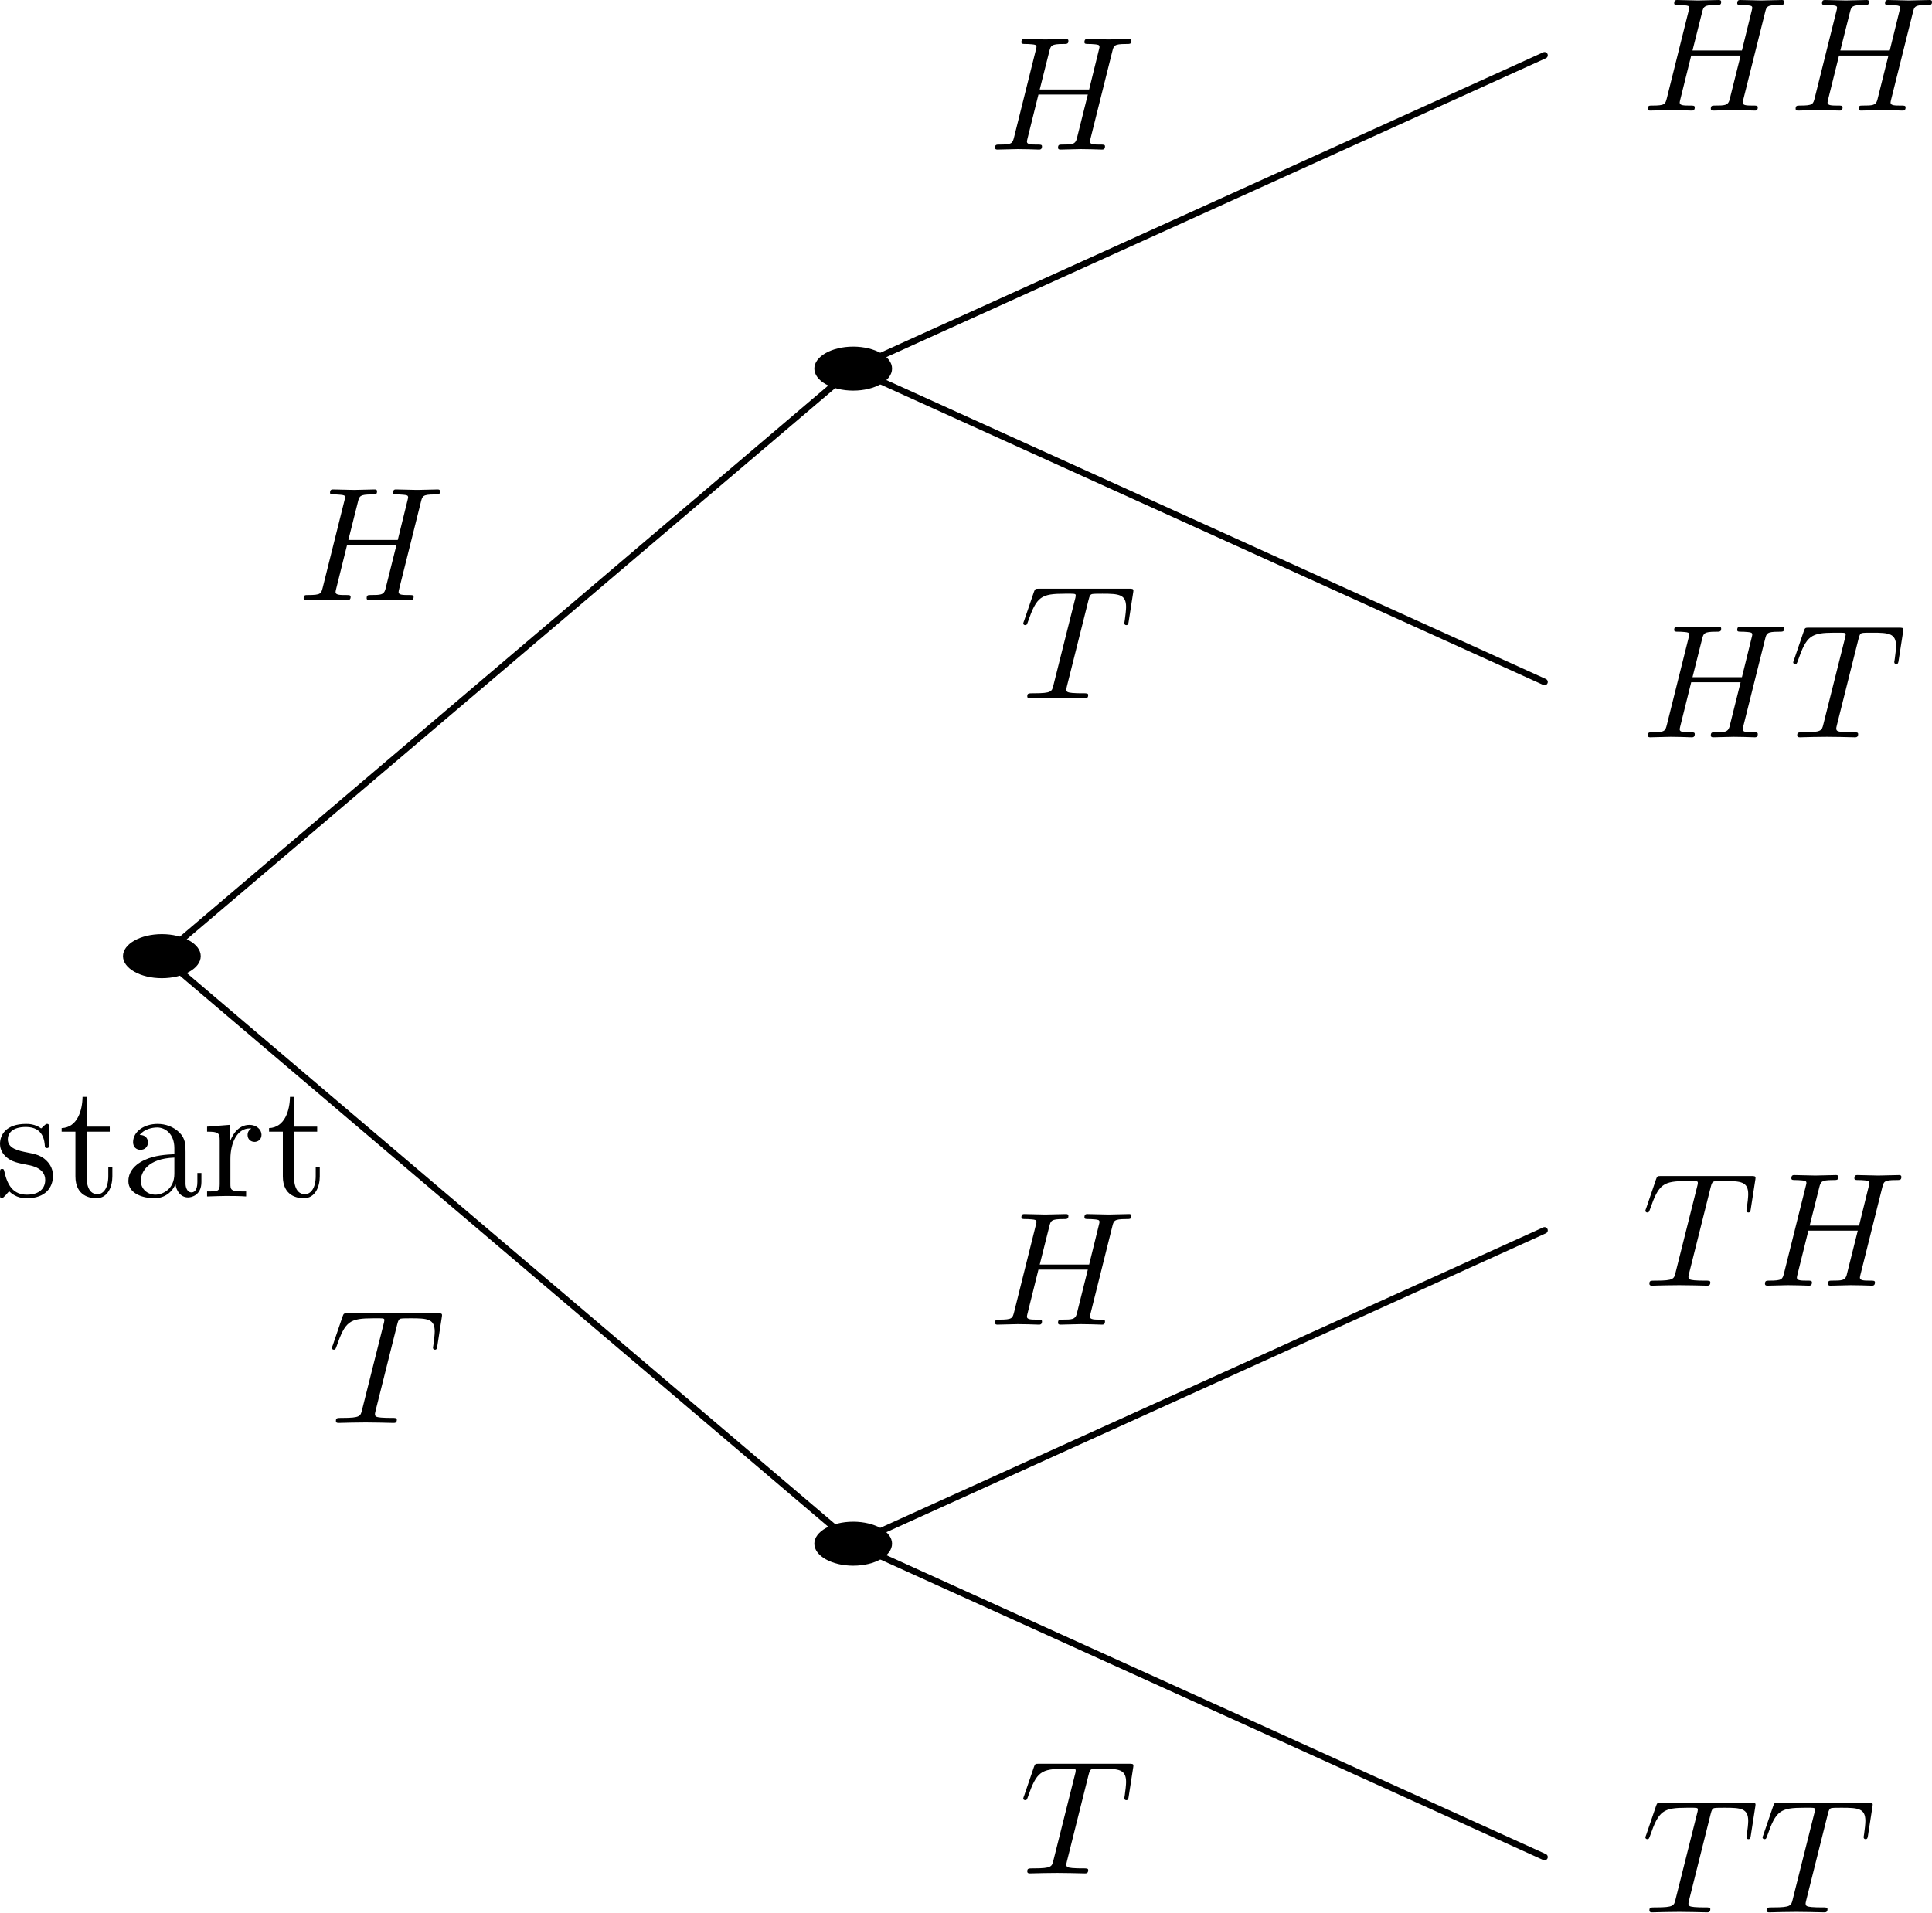
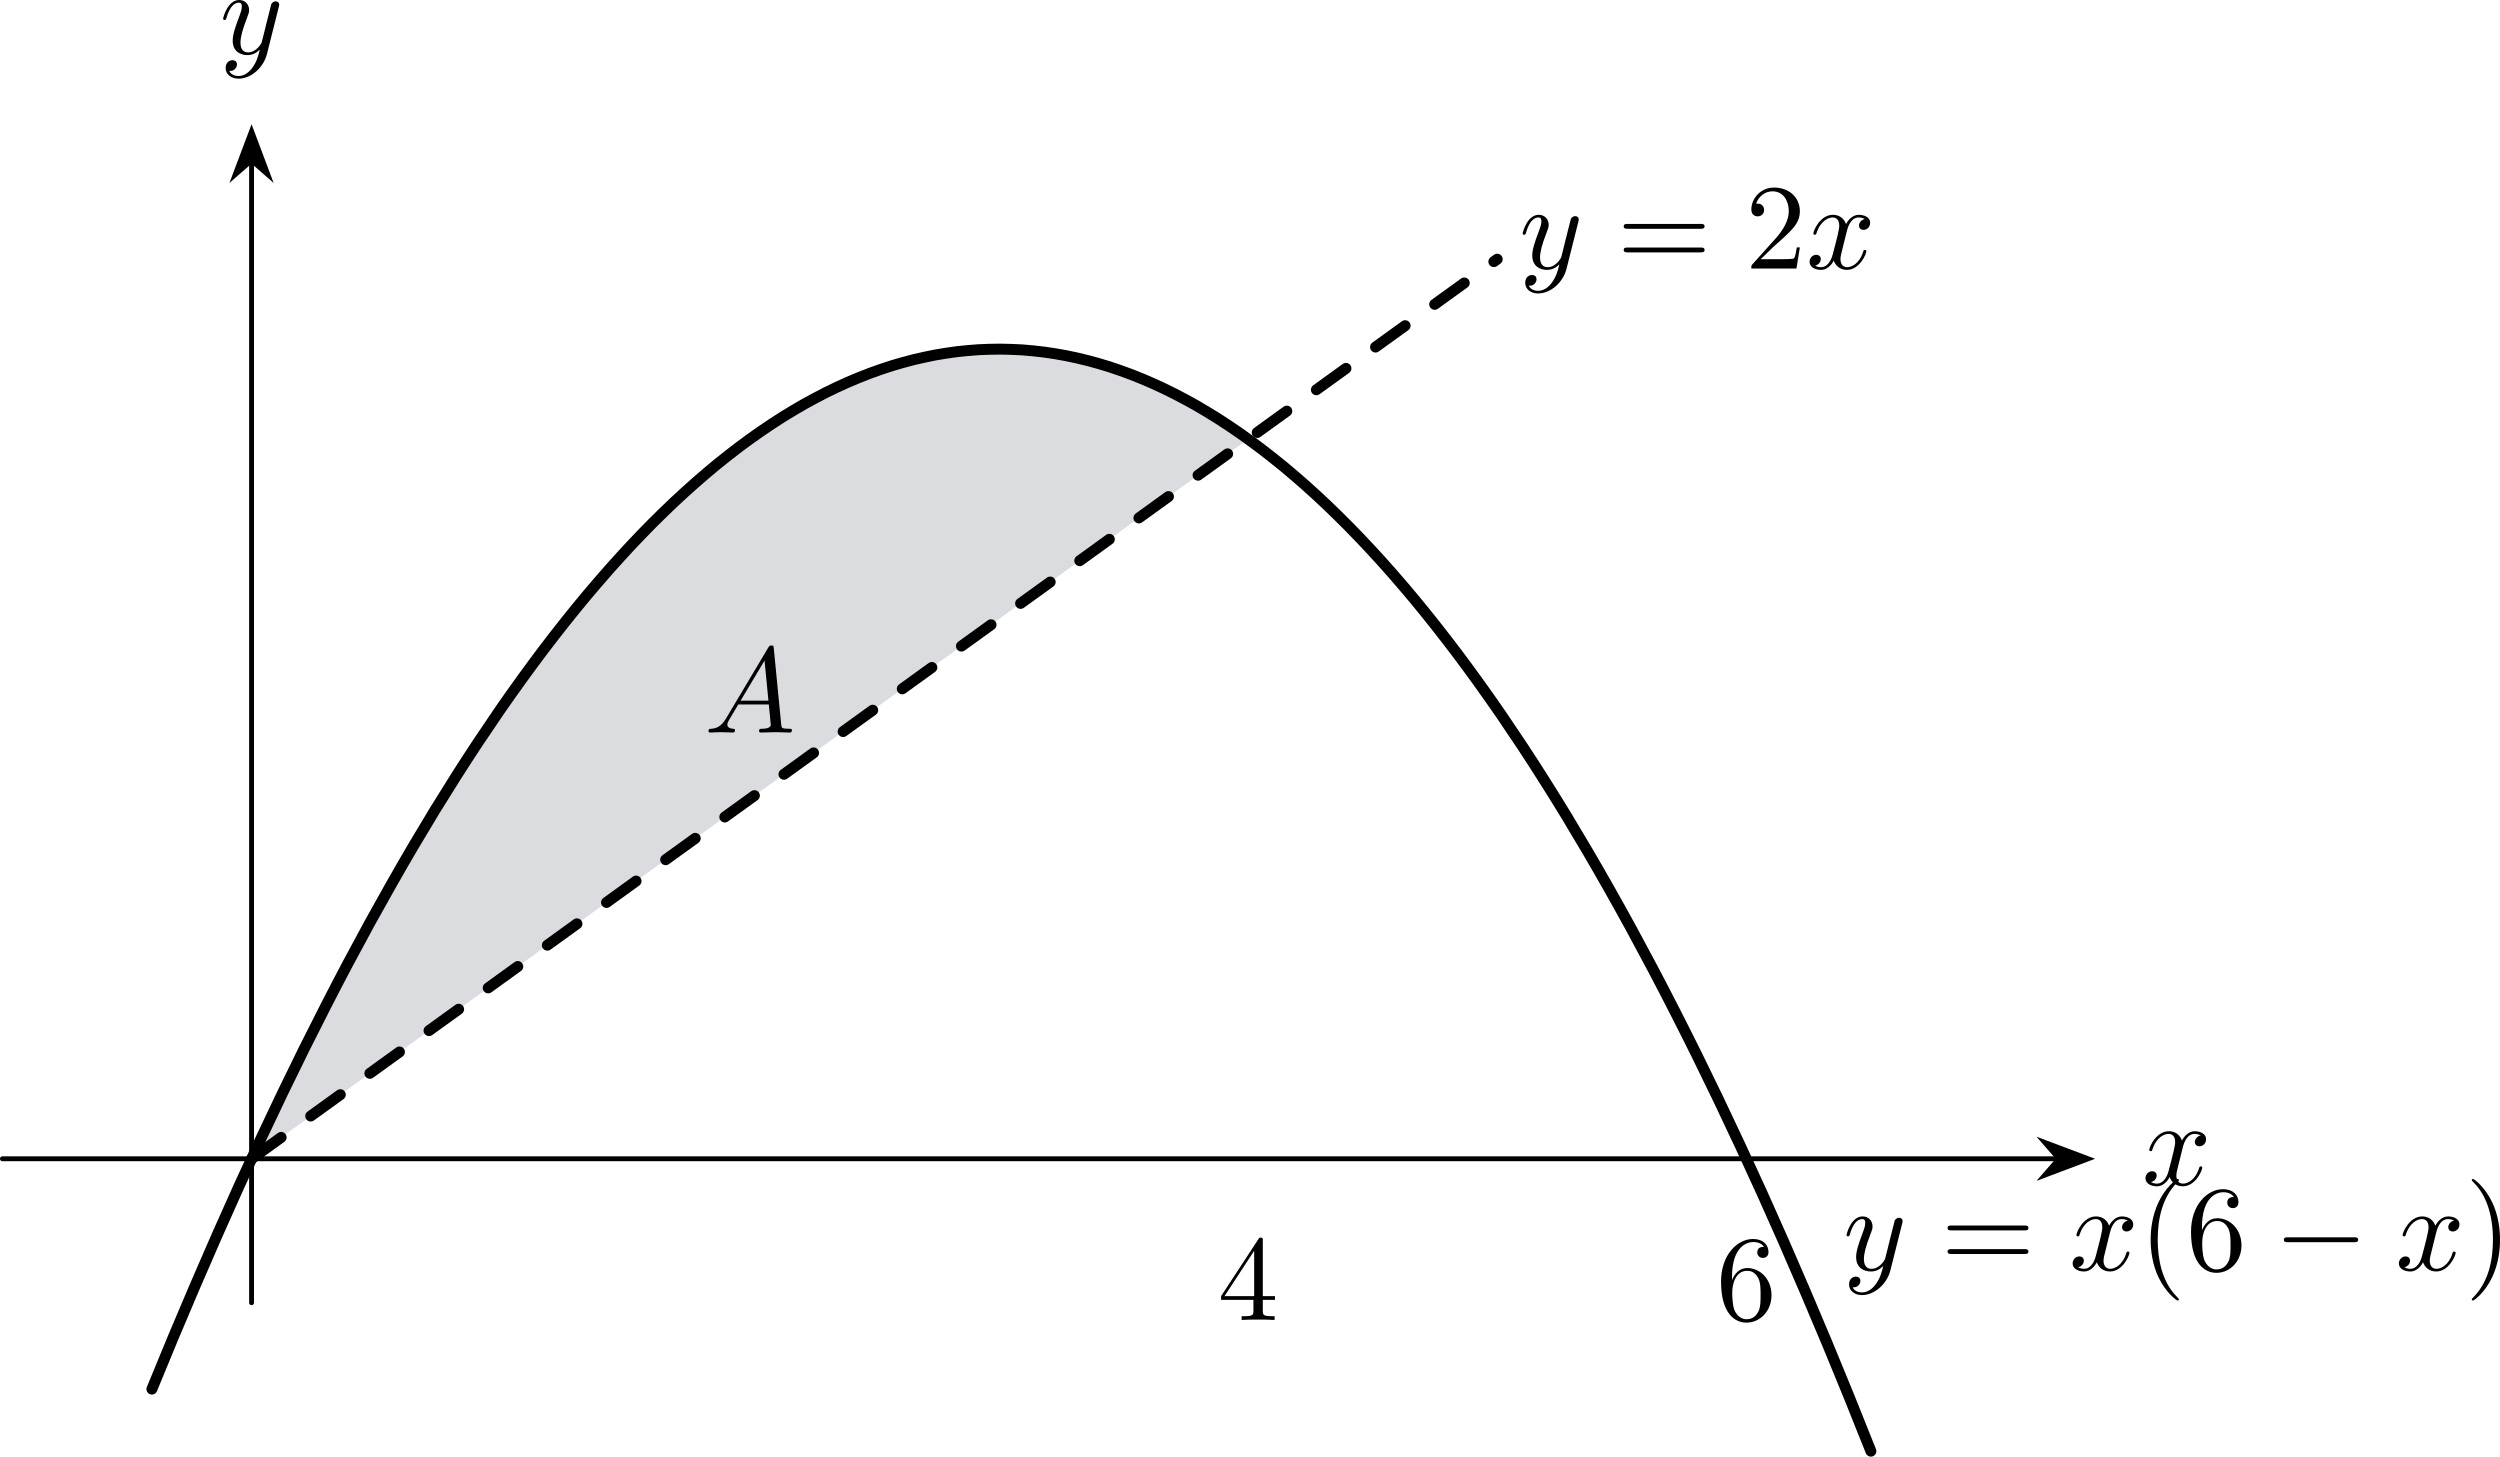
- <svg xmlns="http://www.w3.org/2000/svg" xmlns:xlink="http://www.w3.org/1999/xlink" version="1.1" width="166.351pt" height="164.698pt" viewBox="5.55 668.446 166.351 164.698">
+ <svg xmlns="http://www.w3.org/2000/svg" xmlns:xlink="http://www.w3.org/1999/xlink" version="1.1" width="286.732pt" height="167.065pt" viewBox="-0 551.26 286.732 167.065">
  <defs>
-     <use id="g15-97" xlink:href="#g10-97" transform="scale(.913242)" />
-     <use id="g15-114" xlink:href="#g10-114" transform="scale(.913242)" />
-     <use id="g15-115" xlink:href="#g10-115" transform="scale(.913242)" />
-     <use id="g15-116" xlink:href="#g10-116" transform="scale(.913242)" />
-     <path id="g10-97" d="M3.633-.829C3.676-.393 3.971 .065 4.484 .065C4.713 .065 5.378-.087 5.378-.971V-1.582H5.105V-.971C5.105-.338 4.833-.273 4.713-.273C4.353-.273 4.309-.764 4.309-.818V-3C4.309-3.458 4.309-3.884 3.916-4.287C3.491-4.713 2.945-4.887 2.422-4.887C1.527-4.887 .775-4.375 .775-3.655C.775-3.327 .993-3.142 1.276-3.142C1.582-3.142 1.778-3.36 1.778-3.644C1.778-3.775 1.724-4.135 1.222-4.145C1.516-4.527 2.051-4.647 2.4-4.647C2.935-4.647 3.556-4.222 3.556-3.251V-2.847C3-2.815 2.236-2.782 1.549-2.455C.731-2.084 .458-1.516 .458-1.036C.458-.153 1.516 .12 2.204 .12C2.924 .12 3.425-.316 3.633-.829ZM3.556-2.618V-1.527C3.556-.491 2.771-.12 2.28-.12C1.745-.12 1.298-.502 1.298-1.047C1.298-1.647 1.756-2.553 3.556-2.618Z" />
-     <path id="g10-114" d="M1.822-3.622V-4.822L.305-4.702V-4.364C1.069-4.364 1.156-4.287 1.156-3.753V-.829C1.156-.338 1.036-.338 .305-.338V0C.731-.011 1.244-.033 1.549-.033C1.985-.033 2.498-.033 2.935 0V-.338H2.705C1.898-.338 1.876-.458 1.876-.851V-2.531C1.876-3.611 2.335-4.582 3.164-4.582C3.24-4.582 3.262-4.582 3.284-4.571C3.251-4.56 3.033-4.429 3.033-4.145C3.033-3.84 3.262-3.676 3.502-3.676C3.698-3.676 3.971-3.807 3.971-4.156S3.633-4.822 3.164-4.822C2.367-4.822 1.975-4.091 1.822-3.622Z" />
-     <path id="g10-115" d="M2.269-2.116C2.509-2.073 3.404-1.898 3.404-1.113C3.404-.556 3.022-.12 2.171-.12C1.255-.12 .862-.742 .655-1.669C.622-1.811 .611-1.855 .502-1.855C.36-1.855 .36-1.778 .36-1.582V-.142C.36 .044 .36 .12 .48 .12C.535 .12 .545 .109 .753-.098C.775-.12 .775-.142 .971-.349C1.451 .109 1.942 .12 2.171 .12C3.425 .12 3.927-.611 3.927-1.396C3.927-1.975 3.6-2.302 3.469-2.433C3.109-2.782 2.684-2.869 2.225-2.956C1.615-3.076 .884-3.218 .884-3.851C.884-4.233 1.167-4.68 2.105-4.68C3.305-4.68 3.36-3.698 3.382-3.36C3.393-3.262 3.491-3.262 3.513-3.262C3.655-3.262 3.655-3.316 3.655-3.524V-4.625C3.655-4.811 3.655-4.887 3.535-4.887C3.48-4.887 3.458-4.887 3.316-4.756C3.284-4.713 3.175-4.615 3.131-4.582C2.716-4.887 2.269-4.887 2.105-4.887C.775-4.887 .36-4.156 .36-3.545C.36-3.164 .535-2.858 .829-2.618C1.178-2.335 1.484-2.269 2.269-2.116Z" />
-     <path id="g10-116" d="M1.887-4.364H3.447V-4.702H1.887V-6.709H1.615C1.604-5.815 1.276-4.647 .207-4.604V-4.364H1.135V-1.353C1.135-.011 2.149 .12 2.542 .12C3.316 .12 3.622-.655 3.622-1.353V-1.975H3.349V-1.375C3.349-.567 3.022-.153 2.618-.153C1.887-.153 1.887-1.145 1.887-1.331V-4.364Z" />
-     <path id="g13-72" d="M7.601-6.037C7.691-6.396 7.711-6.496 8.438-6.496C8.697-6.496 8.777-6.496 8.777-6.695C8.777-6.804 8.667-6.804 8.638-6.804C8.359-6.804 7.641-6.775 7.362-6.775C7.073-6.775 6.366-6.804 6.077-6.804C5.998-6.804 5.888-6.804 5.888-6.605C5.888-6.496 5.978-6.496 6.167-6.496C6.187-6.496 6.376-6.496 6.545-6.476C6.725-6.456 6.814-6.446 6.814-6.316C6.814-6.276 6.804-6.257 6.775-6.127L6.177-3.696H3.138L3.726-6.037C3.816-6.396 3.846-6.496 4.563-6.496C4.822-6.496 4.902-6.496 4.902-6.695C4.902-6.804 4.792-6.804 4.762-6.804C4.483-6.804 3.766-6.775 3.487-6.775C3.198-6.775 2.491-6.804 2.202-6.804C2.122-6.804 2.012-6.804 2.012-6.605C2.012-6.496 2.102-6.496 2.291-6.496C2.311-6.496 2.501-6.496 2.67-6.476C2.849-6.456 2.939-6.446 2.939-6.316C2.939-6.276 2.929-6.247 2.899-6.127L1.564-.777C1.465-.389 1.445-.309 .658-.309C.478-.309 .389-.309 .389-.11C.389 0 .508 0 .528 0C.807 0 1.514-.03 1.793-.03C2.002-.03 2.222-.02 2.431-.02C2.65-.02 2.869 0 3.078 0C3.158 0 3.278 0 3.278-.199C3.278-.309 3.188-.309 2.999-.309C2.63-.309 2.351-.309 2.351-.488C2.351-.548 2.371-.598 2.381-.658L3.059-3.387H6.097C5.679-1.733 5.45-.787 5.41-.638C5.31-.319 5.121-.309 4.503-.309C4.354-.309 4.264-.309 4.264-.11C4.264 0 4.384 0 4.403 0C4.682 0 5.39-.03 5.669-.03C5.878-.03 6.097-.02 6.306-.02C6.526-.02 6.745 0 6.954 0C7.034 0 7.153 0 7.153-.199C7.153-.309 7.064-.309 6.874-.309C6.506-.309 6.227-.309 6.227-.488C6.227-.548 6.247-.598 6.257-.658L7.601-6.037Z" />
-     <path id="g13-84" d="M4.254-6.047C4.324-6.326 4.364-6.386 4.483-6.416C4.573-6.436 4.902-6.436 5.111-6.436C6.117-6.436 6.565-6.396 6.565-5.619C6.565-5.469 6.526-5.081 6.486-4.822C6.476-4.782 6.456-4.663 6.456-4.633C6.456-4.573 6.486-4.503 6.575-4.503C6.685-4.503 6.705-4.583 6.725-4.732L6.994-6.466C7.004-6.506 7.014-6.605 7.014-6.635C7.014-6.745 6.914-6.745 6.745-6.745H1.215C.976-6.745 .966-6.735 .897-6.545L.299-4.792C.289-4.772 .239-4.633 .239-4.613C.239-4.553 .289-4.503 .359-4.503C.458-4.503 .468-4.553 .528-4.712C1.066-6.257 1.325-6.436 2.8-6.436H3.188C3.467-6.436 3.467-6.396 3.467-6.316C3.467-6.257 3.437-6.137 3.427-6.107L2.092-.787C2.002-.418 1.973-.309 .907-.309C.548-.309 .488-.309 .488-.12C.488 0 .598 0 .658 0C.927 0 1.205-.02 1.474-.02C1.753-.02 2.042-.03 2.321-.03S2.879-.02 3.148-.02C3.437-.02 3.736 0 4.015 0C4.115 0 4.234 0 4.234-.199C4.234-.309 4.154-.309 3.895-.309C3.646-.309 3.517-.309 3.258-.329C2.969-.359 2.889-.389 2.889-.548C2.889-.558 2.889-.608 2.929-.757L4.254-6.047Z" />
+     <path id="g11-0" d="M6.565-2.291C6.735-2.291 6.914-2.291 6.914-2.491S6.735-2.69 6.565-2.69H1.176C1.006-2.69 .827-2.69 .827-2.491S1.006-2.291 1.176-2.291H6.565Z" />
+     <use id="g15-40" xlink:href="#g10-40" transform="scale(.913242)" />
+     <use id="g15-41" xlink:href="#g10-41" transform="scale(.913242)" />
+     <use id="g15-50" xlink:href="#g10-50" transform="scale(.913242)" />
+     <use id="g15-52" xlink:href="#g10-52" transform="scale(.913242)" />
+     <use id="g15-54" xlink:href="#g10-54" transform="scale(.913242)" />
+     <use id="g15-61" xlink:href="#g10-61" transform="scale(.913242)" />
+     <path id="g10-40" d="M3.611 2.618C3.611 2.585 3.611 2.564 3.425 2.378C2.062 1.004 1.713-1.058 1.713-2.727C1.713-4.625 2.127-6.524 3.469-7.887C3.611-8.018 3.611-8.04 3.611-8.073C3.611-8.149 3.567-8.182 3.502-8.182C3.393-8.182 2.411-7.44 1.767-6.055C1.211-4.855 1.08-3.644 1.08-2.727C1.08-1.876 1.2-.556 1.8 .676C2.455 2.018 3.393 2.727 3.502 2.727C3.567 2.727 3.611 2.695 3.611 2.618Z" />
+     <path id="g10-41" d="M3.153-2.727C3.153-3.578 3.033-4.898 2.433-6.131C1.778-7.473 .84-8.182 .731-8.182C.665-8.182 .622-8.138 .622-8.073C.622-8.04 .622-8.018 .829-7.822C1.898-6.742 2.52-5.007 2.52-2.727C2.52-.862 2.116 1.058 .764 2.433C.622 2.564 .622 2.585 .622 2.618C.622 2.684 .665 2.727 .731 2.727C.84 2.727 1.822 1.985 2.465 .6C3.022-.6 3.153-1.811 3.153-2.727Z" />
+     <path id="g10-50" d="M1.385-.84L2.542-1.964C4.244-3.469 4.898-4.058 4.898-5.149C4.898-6.393 3.916-7.265 2.585-7.265C1.353-7.265 .545-6.262 .545-5.291C.545-4.68 1.091-4.68 1.124-4.68C1.309-4.68 1.691-4.811 1.691-5.258C1.691-5.542 1.495-5.825 1.113-5.825C1.025-5.825 1.004-5.825 .971-5.815C1.222-6.524 1.811-6.927 2.444-6.927C3.436-6.927 3.905-6.044 3.905-5.149C3.905-4.276 3.36-3.415 2.76-2.738L.665-.404C.545-.284 .545-.262 .545 0H4.593L4.898-1.898H4.625C4.571-1.571 4.495-1.091 4.385-.927C4.309-.84 3.589-.84 3.349-.84H1.385Z" />
+     <path id="g10-52" d="M3.207-1.8V-.851C3.207-.458 3.185-.338 2.378-.338H2.149V0C2.596-.033 3.164-.033 3.622-.033S4.658-.033 5.105 0V-.338H4.876C4.069-.338 4.047-.458 4.047-.851V-1.8H5.138V-2.138H4.047V-7.102C4.047-7.32 4.047-7.385 3.873-7.385C3.775-7.385 3.742-7.385 3.655-7.255L.305-2.138V-1.8H3.207ZM3.273-2.138H.611L3.273-6.207V-2.138Z" />
+     <path id="g10-54" d="M1.44-3.578V-3.84C1.44-6.6 2.793-6.993 3.349-6.993C3.611-6.993 4.069-6.927 4.309-6.556C4.145-6.556 3.709-6.556 3.709-6.065C3.709-5.727 3.971-5.564 4.211-5.564C4.385-5.564 4.713-5.662 4.713-6.087C4.713-6.742 4.233-7.265 3.327-7.265C1.931-7.265 .458-5.858 .458-3.447C.458-.535 1.724 .24 2.738 .24C3.949 .24 4.985-.785 4.985-2.225C4.985-3.611 4.015-4.658 2.804-4.658C2.062-4.658 1.658-4.102 1.44-3.578ZM2.738-.065C2.051-.065 1.724-.72 1.658-.884C1.462-1.396 1.462-2.269 1.462-2.465C1.462-3.316 1.811-4.407 2.793-4.407C2.967-4.407 3.469-4.407 3.807-3.731C4.004-3.327 4.004-2.771 4.004-2.236C4.004-1.713 4.004-1.167 3.818-.775C3.491-.12 2.989-.065 2.738-.065Z" />
+     <path id="g10-61" d="M7.495-3.567C7.658-3.567 7.865-3.567 7.865-3.785S7.658-4.004 7.505-4.004H.971C.818-4.004 .611-4.004 .611-3.785S.818-3.567 .982-3.567H7.495ZM7.505-1.451C7.658-1.451 7.865-1.451 7.865-1.669S7.658-1.887 7.495-1.887H.982C.818-1.887 .611-1.887 .611-1.669S.818-1.451 .971-1.451H7.505Z" />
+     <path id="g13-65" d="M1.783-1.146C1.385-.478 .996-.339 .558-.309C.438-.299 .349-.299 .349-.11C.349-.05 .399 0 .478 0C.747 0 1.056-.03 1.335-.03C1.664-.03 2.012 0 2.331 0C2.391 0 2.521 0 2.521-.189C2.521-.299 2.431-.309 2.361-.309C2.132-.329 1.893-.408 1.893-.658C1.893-.777 1.953-.887 2.032-1.026L2.79-2.301H5.29C5.31-2.092 5.45-.737 5.45-.638C5.45-.339 4.932-.309 4.732-.309C4.593-.309 4.493-.309 4.493-.11C4.493 0 4.613 0 4.633 0C5.041 0 5.469-.03 5.878-.03C6.127-.03 6.755 0 7.004 0C7.064 0 7.183 0 7.183-.199C7.183-.309 7.083-.309 6.954-.309C6.336-.309 6.336-.379 6.306-.667L5.699-6.894C5.679-7.093 5.679-7.133 5.509-7.133C5.35-7.133 5.31-7.064 5.25-6.964L1.783-1.146ZM2.979-2.61L4.941-5.898L5.26-2.61H2.979Z" />
+     <path id="g13-120" d="M3.328-3.009C3.387-3.268 3.616-4.184 4.314-4.184C4.364-4.184 4.603-4.184 4.812-4.055C4.533-4.005 4.334-3.756 4.334-3.517C4.334-3.357 4.443-3.168 4.712-3.168C4.932-3.168 5.25-3.347 5.25-3.746C5.25-4.264 4.663-4.403 4.324-4.403C3.746-4.403 3.397-3.875 3.278-3.646C3.029-4.304 2.491-4.403 2.202-4.403C1.166-4.403 .598-3.118 .598-2.869C.598-2.77 .697-2.77 .717-2.77C.797-2.77 .827-2.79 .847-2.879C1.186-3.935 1.843-4.184 2.182-4.184C2.371-4.184 2.72-4.095 2.72-3.517C2.72-3.208 2.55-2.54 2.182-1.146C2.022-.528 1.674-.11 1.235-.11C1.176-.11 .946-.11 .737-.239C.986-.289 1.205-.498 1.205-.777C1.205-1.046 .986-1.126 .837-1.126C.538-1.126 .289-.867 .289-.548C.289-.09 .787 .11 1.225 .11C1.883 .11 2.242-.588 2.271-.648C2.391-.279 2.75 .11 3.347 .11C4.374 .11 4.941-1.176 4.941-1.425C4.941-1.524 4.852-1.524 4.822-1.524C4.732-1.524 4.712-1.484 4.692-1.415C4.364-.349 3.686-.11 3.367-.11C2.979-.11 2.819-.428 2.819-.767C2.819-.986 2.879-1.205 2.989-1.644L3.328-3.009Z" />
+     <path id="g13-121" d="M4.842-3.796C4.882-3.935 4.882-3.955 4.882-4.025C4.882-4.204 4.742-4.294 4.593-4.294C4.493-4.294 4.334-4.234 4.244-4.085C4.224-4.035 4.144-3.726 4.105-3.547C4.035-3.288 3.965-3.019 3.905-2.75L3.457-.956C3.417-.807 2.989-.11 2.331-.11C1.823-.11 1.714-.548 1.714-.917C1.714-1.375 1.883-1.993 2.222-2.869C2.381-3.278 2.421-3.387 2.421-3.587C2.421-4.035 2.102-4.403 1.604-4.403C.658-4.403 .289-2.959 .289-2.869C.289-2.77 .389-2.77 .408-2.77C.508-2.77 .518-2.79 .568-2.949C.837-3.885 1.235-4.184 1.574-4.184C1.654-4.184 1.823-4.184 1.823-3.866C1.823-3.616 1.724-3.357 1.654-3.168C1.255-2.112 1.076-1.544 1.076-1.076C1.076-.189 1.704 .11 2.291 .11C2.68 .11 3.019-.06 3.298-.339C3.168 .179 3.049 .667 2.65 1.196C2.391 1.534 2.012 1.823 1.554 1.823C1.415 1.823 .966 1.793 .797 1.405C.956 1.405 1.086 1.405 1.225 1.285C1.325 1.196 1.425 1.066 1.425 .877C1.425 .568 1.156 .528 1.056 .528C.827 .528 .498 .687 .498 1.176C.498 1.674 .936 2.042 1.554 2.042C2.58 2.042 3.606 1.136 3.885 .01L4.842-3.796Z" />
  </defs>
  <g id="page1" transform="matrix(1.4 0 0 1.4 0 0)">
-     <path d="M16.309 536.281C16.309 535.531 15.238 534.926 13.918 534.926C12.598 534.926 11.527 535.531 11.527 536.281C11.527 537.031 12.598 537.637 13.918 537.637C15.238 537.637 16.309 537.031 16.309 536.281Z" />
-     <path d="M13.918 536.281L56.438 500.137" stroke="#000" fill="none" stroke-width=".399" stroke-miterlimit="10" stroke-linecap="round" stroke-linejoin="round" />
-     <g transform="matrix(1 0 0 1 8.3338 -21.906)">
-       <use x="13.917" y="536.281" xlink:href="#g13-72" />
+     <path d="M20.609 488.688L21.992 485.727L23.375 482.828L24.758 480L26.145 477.238L27.527 474.547L28.91 471.922L30.293 469.363L31.68 466.875L33.062 464.453L34.445 462.098L35.828 459.812L37.211 457.594L38.598 455.441L39.98 453.359L41.363 451.344L42.746 449.394L44.133 447.516L45.516 445.703L46.898 443.957L48.281 442.281L49.664 440.672L51.051 439.129L52.434 437.656L53.816 436.25L55.199 434.914L56.586 433.641L57.969 432.441L59.352 431.305L60.734 430.238L62.117 429.238L63.504 428.309L64.887 427.441L66.269 426.648L67.652 425.918L69.039 425.258L70.422 424.664L71.805 424.141L73.188 423.684L74.57 423.293L75.957 422.973L77.34 422.719L78.723 422.531L80.106 422.41L81.492 422.359L82.875 422.379L84.258 422.461L85.641 422.613L87.023 422.836L88.41 423.121L89.793 423.477L91.176 423.902L92.559 424.394L93.945 424.953L95.328 425.578L96.711 426.273L98.094 427.035L99.477 427.863L100.863 428.762L102.246 429.727V429.731L100.863 430.727L99.481 431.727L98.098 432.727L96.715 433.727L95.328 434.727L93.945 435.727L92.562 436.723L91.18 437.723L89.793 438.723L88.41 439.723L87.027 440.723L85.644 441.719L84.262 442.719L82.875 443.719L81.492 444.719L80.109 445.719L78.727 446.719L77.34 447.715L75.957 448.715L74.574 449.715L73.191 450.715L71.809 451.715L70.422 452.711L69.039 453.711L67.656 454.711L66.273 455.711L64.887 456.711L63.504 457.711L62.121 458.707L60.738 459.707L59.355 460.707L57.969 461.707L56.586 462.707L55.203 463.703L53.82 464.703L52.434 465.703L51.051 466.703L49.668 467.703L48.285 468.703L46.902 469.699L45.516 470.699L44.133 471.699L42.75 472.699L41.367 473.699L39.98 474.699L38.598 475.695L37.215 476.695L35.832 477.695L34.449 478.695L33.062 479.695L31.68 480.691L30.297 481.691L28.914 482.691L27.527 483.691L26.145 484.691L24.762 485.691L23.379 486.688L21.996 487.688L20.609 488.688Z" fill="#dadcdf" />
+     <path d="M.199 488.688H168.578" stroke="#000" fill="none" stroke-width=".399" stroke-miterlimit="10" stroke-linecap="round" stroke-linejoin="round" />
+     <path d="M171.075 488.688L167.504 487.344L168.676 488.688L167.504 490.035Z" />
+     <path d="M171.075 488.688L167.504 487.344L168.676 488.688L167.504 490.035Z" stroke="#000" fill="none" stroke-width=".399" stroke-miterlimit="10" stroke-linecap="round" />
+     <g transform="matrix(1 0 0 1 154.8673 2.145)">
+       <use x="20.609" y="488.689" xlink:href="#g13-120" />
    </g>
-     <path d="M13.918 536.281L56.438 572.422" stroke="#000" fill="none" stroke-width=".399" stroke-miterlimit="10" stroke-linecap="round" stroke-linejoin="round" />
-     <g transform="matrix(1 0 0 1 10.2191 28.714)">
-       <use x="13.917" y="536.281" xlink:href="#g13-84" />
+     <path d="M20.609 500.481V406.996" stroke="#000" fill="none" stroke-width=".399" stroke-miterlimit="10" stroke-linecap="round" stroke-linejoin="round" />
+     <path d="M20.609 404.5L19.262 408.074L20.609 406.899L21.953 408.074Z" />
+     <path d="M20.609 404.5L19.262 408.074L20.609 406.899L21.953 408.074Z" stroke="#000" fill="none" stroke-width=".399" stroke-miterlimit="10" stroke-linecap="round" />
+     <g transform="matrix(1 0 0 1 -2.621 -90.528)">
+       <use x="20.609" y="488.689" xlink:href="#g13-121" />
    </g>
-     <path d="M58.828 500.137C58.828 499.391 57.758 498.785 56.438 498.785S54.047 499.391 54.047 500.137C54.047 500.887 55.117 501.492 56.438 501.492S58.828 500.887 58.828 500.137Z" />
-     <path d="M58.828 572.422C58.828 571.676 57.758 571.07 56.438 571.07S54.047 571.676 54.047 572.422C54.047 573.172 55.117 573.777 56.438 573.777S58.828 573.172 58.828 572.422Z" />
-     <path d="M56.438 500.137L98.957 480.863" stroke="#000" fill="none" stroke-width=".399" stroke-miterlimit="10" stroke-linecap="round" stroke-linejoin="round" />
-     <g transform="matrix(1 0 0 1 50.854 -49.616)">
-       <use x="13.917" y="536.281" xlink:href="#g13-72" />
+     <path d="M12.445 507.555C12.445 507.555 13.734 504.418 14.227 503.234C14.723 502.051 15.516 500.18 16.012 499.027C16.504 497.875 17.297 496.051 17.793 494.93C18.289 493.809 19.082 492.035 19.574 490.945C20.07 489.855 20.863 488.133 21.359 487.074C21.852 486.016 22.645 484.344 23.141 483.316C23.637 482.289 24.43 480.668 24.922 479.672C25.418 478.676 26.211 477.102 26.707 476.137C27.199 475.172 27.992 473.648 28.488 472.715C28.984 471.781 29.777 470.309 30.27 469.406C30.766 468.504 31.559 467.082 32.055 466.211C32.547 465.34 33.34 463.965 33.836 463.125S35.125 460.961 35.617 460.152C36.113 459.344 36.906 458.074 37.402 457.293C37.895 456.516 38.688 455.293 39.184 454.547S40.473 452.629 40.965 451.914C41.461 451.199 42.254 450.074 42.75 449.391C43.242 448.707 44.039 447.637 44.531 446.981C45.027 446.328 45.82 445.309 46.316 444.684C46.809 444.062 47.602 443.09 48.098 442.5S49.387 440.988 49.879 440.43C50.375 439.871 51.168 438.996 51.664 438.469C52.156 437.941 52.949 437.117 53.445 436.621S54.734 435.352 55.227 434.887C55.723 434.422 56.516 433.699 57.012 433.266C57.504 432.832 58.297 432.16 58.793 431.754C59.289 431.352 60.082 430.731 60.574 430.359C61.07 429.984 61.863 429.414 62.359 429.074C62.852 428.731 63.645 428.211 64.141 427.898C64.637 427.59 65.43 427.117 65.922 426.84C66.418 426.562 67.211 426.141 67.707 425.891C68.199 425.644 68.992 425.273 69.488 425.059C69.984 424.84 70.777 424.519 71.269 424.336C71.766 424.148 72.559 423.879 73.055 423.723C73.547 423.57 74.34 423.348 74.836 423.227S76.125 422.934 76.617 422.84C77.113 422.75 77.906 422.629 78.402 422.566C78.894 422.508 79.691 422.438 80.184 422.406C80.68 422.379 81.473 422.356 81.969 422.359C82.461 422.363 83.254 422.391 83.75 422.422C84.242 422.457 85.039 422.535 85.531 422.602C86.027 422.664 86.82 422.793 87.316 422.891C87.809 422.984 88.602 423.164 89.098 423.293C89.594 423.418 90.387 423.648 90.879 423.805C91.375 423.965 92.168 424.242 92.664 424.434C93.156 424.621 93.949 424.949 94.445 425.172C94.941 425.391 95.734 425.769 96.227 426.023C96.723 426.273 97.516 426.703 98.012 426.984C98.504 427.269 99.297 427.75 99.793 428.062S101.082 428.906 101.574 429.25C102.07 429.598 102.863 430.176 103.359 430.555C103.852 430.93 104.644 431.559 105.141 431.965C105.637 432.375 106.43 433.055 106.922 433.492C107.418 433.93 108.211 434.66 108.707 435.133C109.199 435.602 109.992 436.379 110.488 436.883C110.984 437.383 111.777 438.215 112.269 438.746C112.766 439.277 113.559 440.156 114.055 440.723C114.547 441.285 115.344 442.215 115.836 442.809C116.332 443.406 117.125 444.383 117.617 445.012C118.113 445.637 118.906 446.668 119.402 447.324C119.894 447.981 120.692 449.062 121.184 449.75C121.68 450.438 122.473 451.566 122.969 452.289C123.461 453.008 124.254 454.188 124.75 454.938S126.039 456.918 126.532 457.703C127.028 458.484 127.821 459.762 128.317 460.578C128.809 461.391 129.602 462.719 130.098 463.566C130.594 464.41 131.387 465.789 131.879 466.664C132.375 467.539 133.168 468.969 133.664 469.879C134.157 470.785 134.95 472.266 135.446 473.203S136.735 475.672 137.227 476.641C137.723 477.609 138.516 479.191 139.012 480.191C139.504 481.191 140.297 482.82 140.793 483.852C141.289 484.887 142.082 486.566 142.575 487.629C143.071 488.691 143.864 490.422 144.36 491.516C144.852 492.609 145.645 494.391 146.141 495.516S147.43 498.473 147.922 499.629C148.418 500.785 149.211 502.664 149.707 503.852C150.2 505.039 150.992 506.973 151.489 508.191C151.985 509.41 153.27 512.641 153.27 512.641" stroke="#000" fill="none" stroke-width=".897" stroke-miterlimit="10" stroke-linecap="round" stroke-linejoin="round" />
+     <path d="M20.609 488.688L24.859 485.617L29.113 482.547L33.363 479.477L37.617 476.406L41.867 473.336L46.121 470.266L50.371 467.195L54.625 464.121L58.875 461.051L63.129 457.981L67.379 454.91L71.633 451.84L75.883 448.769L80.137 445.699L84.387 442.629L88.641 439.559L92.891 436.484L97.144 433.414L101.394 430.344L105.648 427.273L109.898 424.203L114.152 421.133L118.402 418.062L122.657 414.992" stroke="#000" fill="none" stroke-width=".897" stroke-miterlimit="10" stroke-linecap="round" stroke-linejoin="round" stroke-dasharray="2.989 2.989" />
+     <g transform="matrix(1 0 0 1 130.3753 9.124)">
+       <use x="20.609" y="488.689" xlink:href="#g13-121" />
+       <use x="28.618" y="488.689" xlink:href="#g15-61" />
+       <use x="39.134" y="488.689" xlink:href="#g13-120" />
+       <use x="44.828" y="488.689" xlink:href="#g15-40" />
+       <use x="48.702" y="488.689" xlink:href="#g15-54" />
+       <use x="55.898" y="488.689" xlink:href="#g11-0" />
+       <use x="65.86" y="488.689" xlink:href="#g13-120" />
+       <use x="71.554" y="488.689" xlink:href="#g15-41" />
    </g>
-     <path d="M56.438 500.137L98.957 519.414" stroke="#000" fill="none" stroke-width=".399" stroke-miterlimit="10" stroke-linecap="round" stroke-linejoin="round" />
-     <g transform="matrix(1 0 0 1 52.7393 -15.861)">
-       <use x="13.917" y="536.281" xlink:href="#g13-84" />
+     <g transform="matrix(1 0 0 1 103.8433 -72.932)">
+       <use x="20.609" y="488.689" xlink:href="#g13-121" />
+       <use x="28.618" y="488.689" xlink:href="#g15-61" />
+       <use x="39.134" y="488.689" xlink:href="#g15-50" />
+       <use x="44.115" y="488.689" xlink:href="#g13-120" />
    </g>
-     <path d="M56.438 572.422L98.957 553.148" stroke="#000" fill="none" stroke-width=".399" stroke-miterlimit="10" stroke-linecap="round" stroke-linejoin="round" />
-     <g transform="matrix(1 0 0 1 50.854 22.669)">
-       <use x="13.917" y="536.281" xlink:href="#g13-72" />
+     <g transform="matrix(1 0 0 1 79.1482 13.204)">
+       <use x="20.609" y="488.689" xlink:href="#g15-52" />
    </g>
-     <path d="M56.438 572.422L98.957 591.699" stroke="#000" fill="none" stroke-width=".399" stroke-miterlimit="10" stroke-linecap="round" stroke-linejoin="round" />
-     <g transform="matrix(1 0 0 1 52.7393 56.424)">
-       <use x="13.917" y="536.281" xlink:href="#g13-84" />
+     <g transform="matrix(1 0 0 1 119.9673 13.204)">
+       <use x="20.609" y="488.689" xlink:href="#g15-54" />
    </g>
-     <g transform="matrix(1 0 0 1 91.0021 -52.015)">
-       <use x="13.917" y="536.281" xlink:href="#g13-72" />
-       <use x="23.008" y="536.281" xlink:href="#g13-72" />
-     </g>
-     <g transform="matrix(1 0 0 1 91.0021 -13.462)">
-       <use x="13.917" y="536.281" xlink:href="#g13-72" />
-       <use x="23.008" y="536.281" xlink:href="#g13-84" />
-     </g>
-     <g transform="matrix(1 0 0 1 91.0021 20.27)">
-       <use x="13.917" y="536.281" xlink:href="#g13-84" />
-       <use x="21.123" y="536.281" xlink:href="#g13-72" />
-     </g>
-     <g transform="matrix(1 0 0 1 91.0021 58.822)">
-       <use x="13.917" y="536.281" xlink:href="#g13-84" />
-       <use x="21.123" y="536.281" xlink:href="#g13-84" />
-     </g>
-     <g transform="matrix(1 0 0 1 -10.28104 14.782)">
-       <use x="13.917" y="536.281" xlink:href="#g15-115" />
-       <use x="17.847" y="536.281" xlink:href="#g15-116" />
-       <use x="21.721" y="536.281" xlink:href="#g15-97" />
-       <use x="26.702" y="536.281" xlink:href="#g15-114" />
-       <use x="30.604" y="536.281" xlink:href="#g15-116" />
+     <g transform="matrix(1 0 0 1 37.0834 -34.92)">
+       <use x="20.609" y="488.689" xlink:href="#g13-65" />
    </g>
  </g>
</svg>
